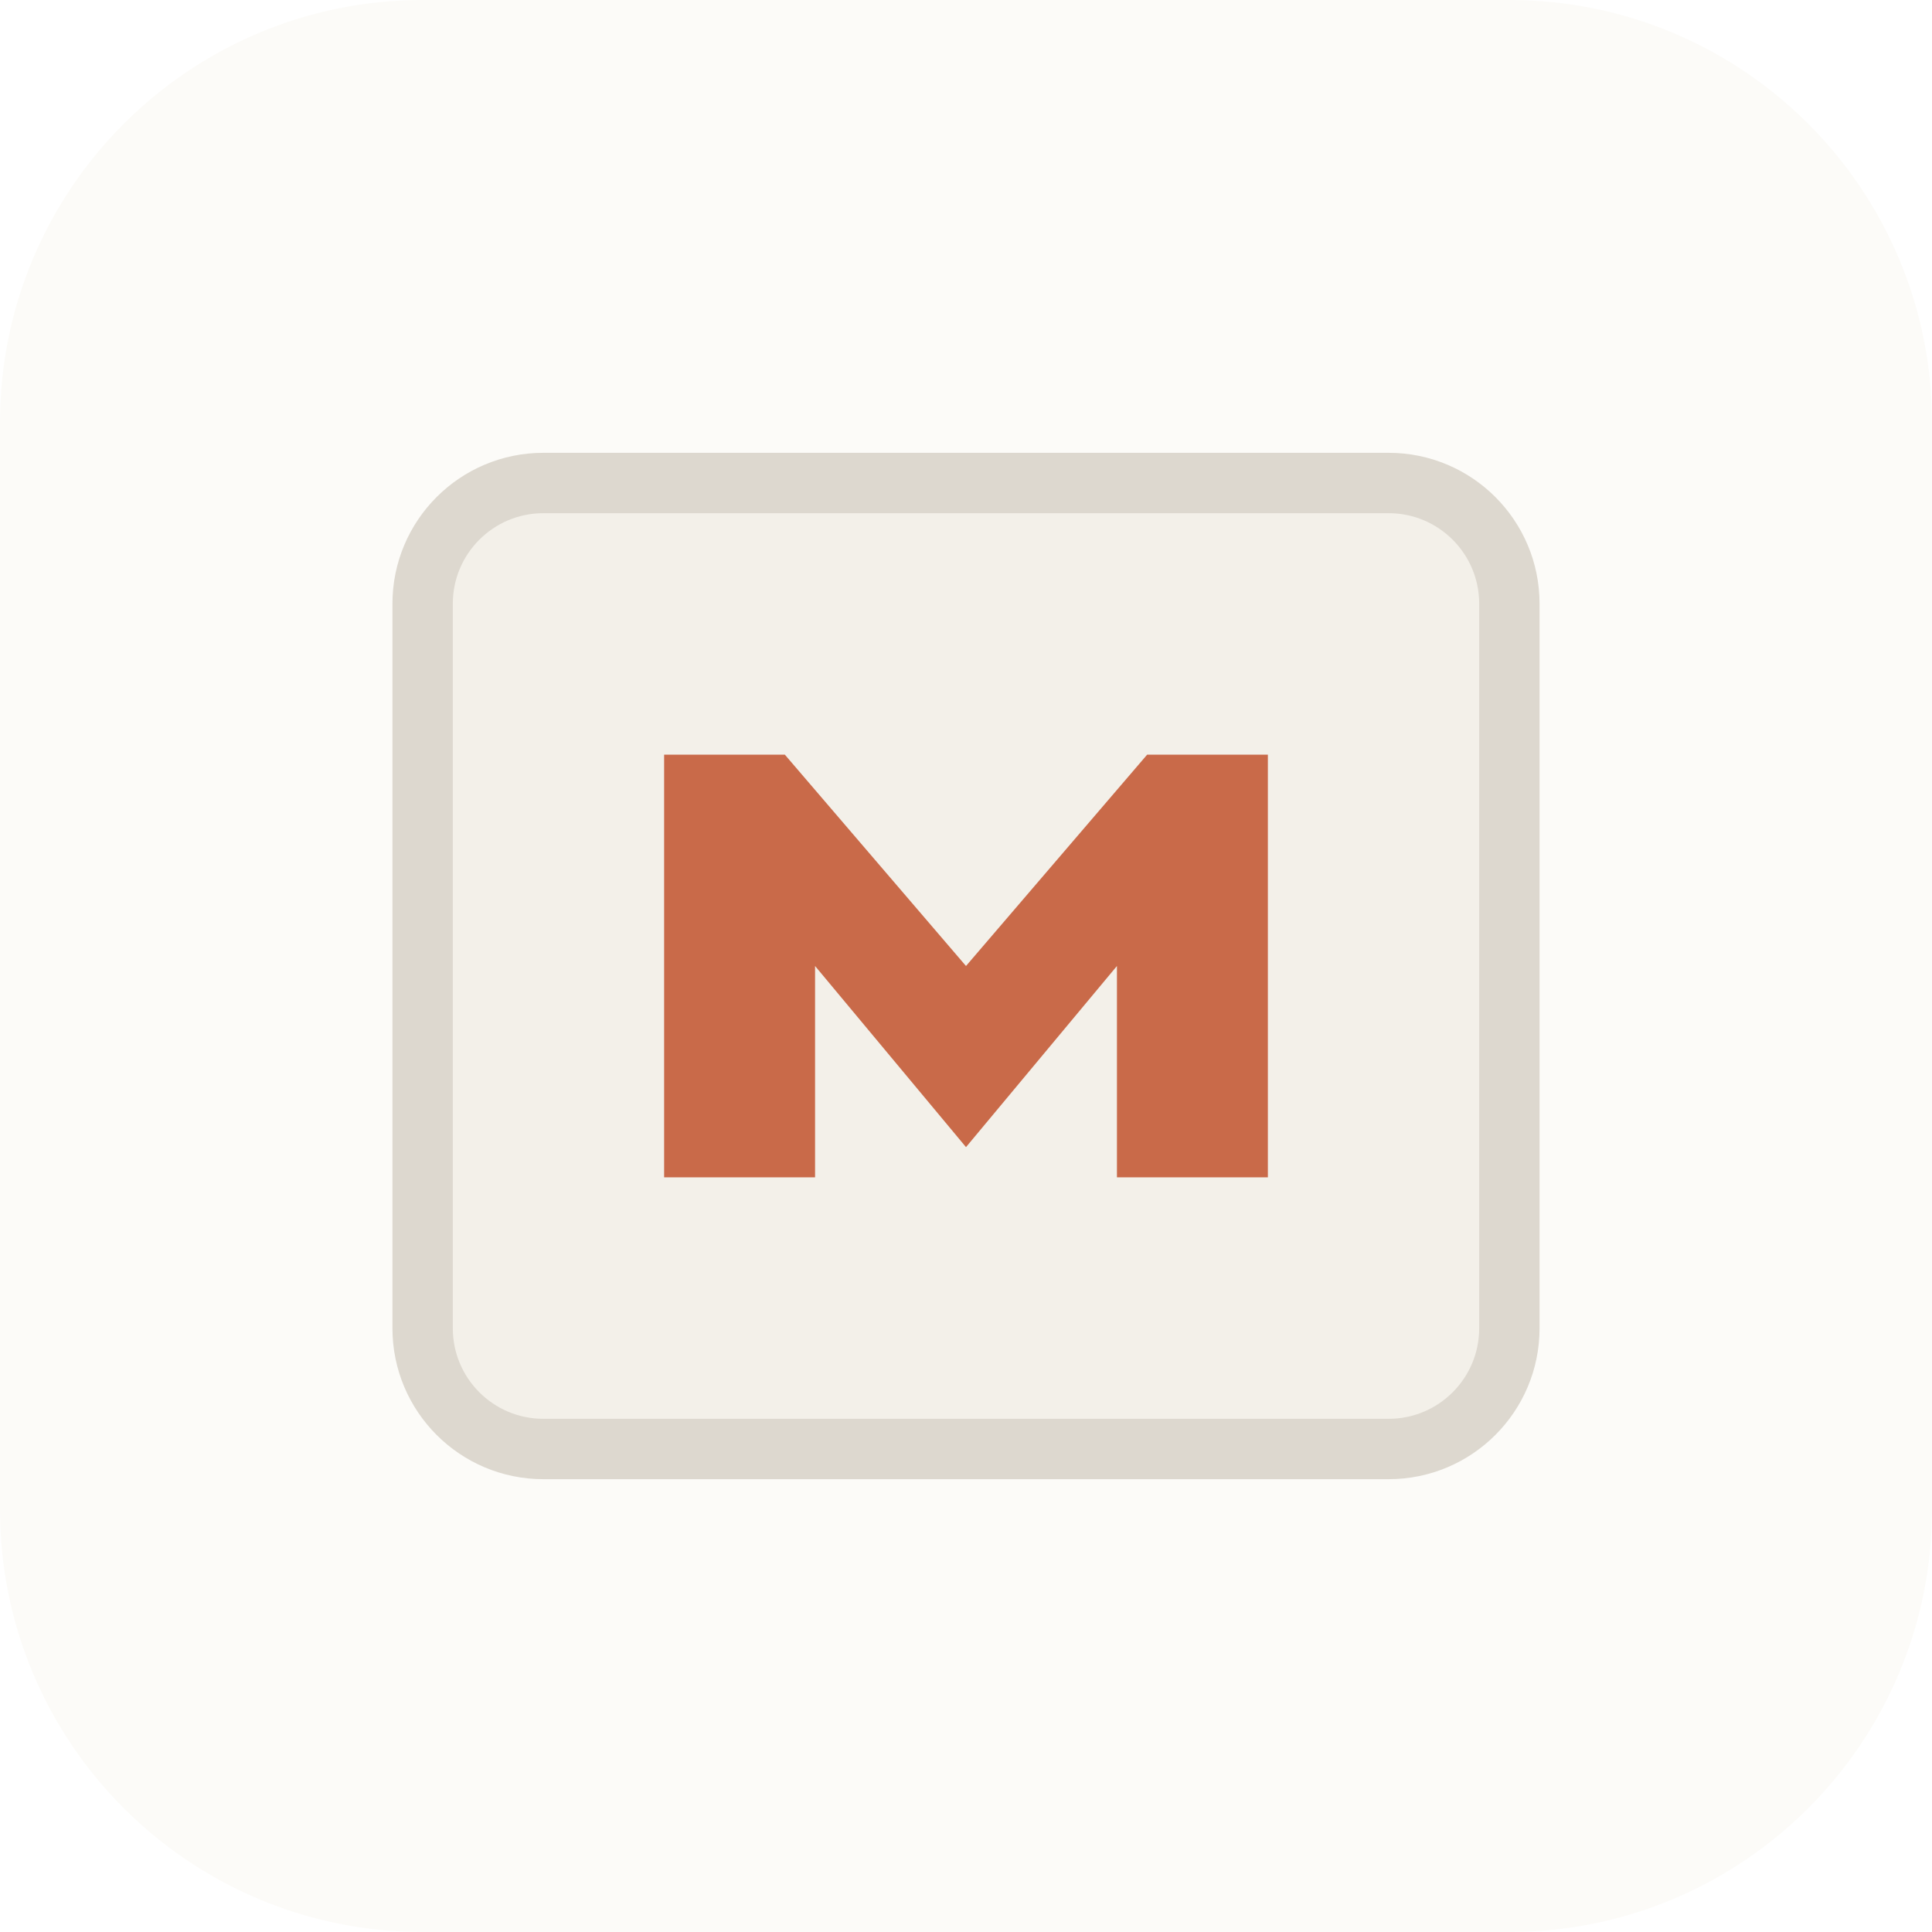
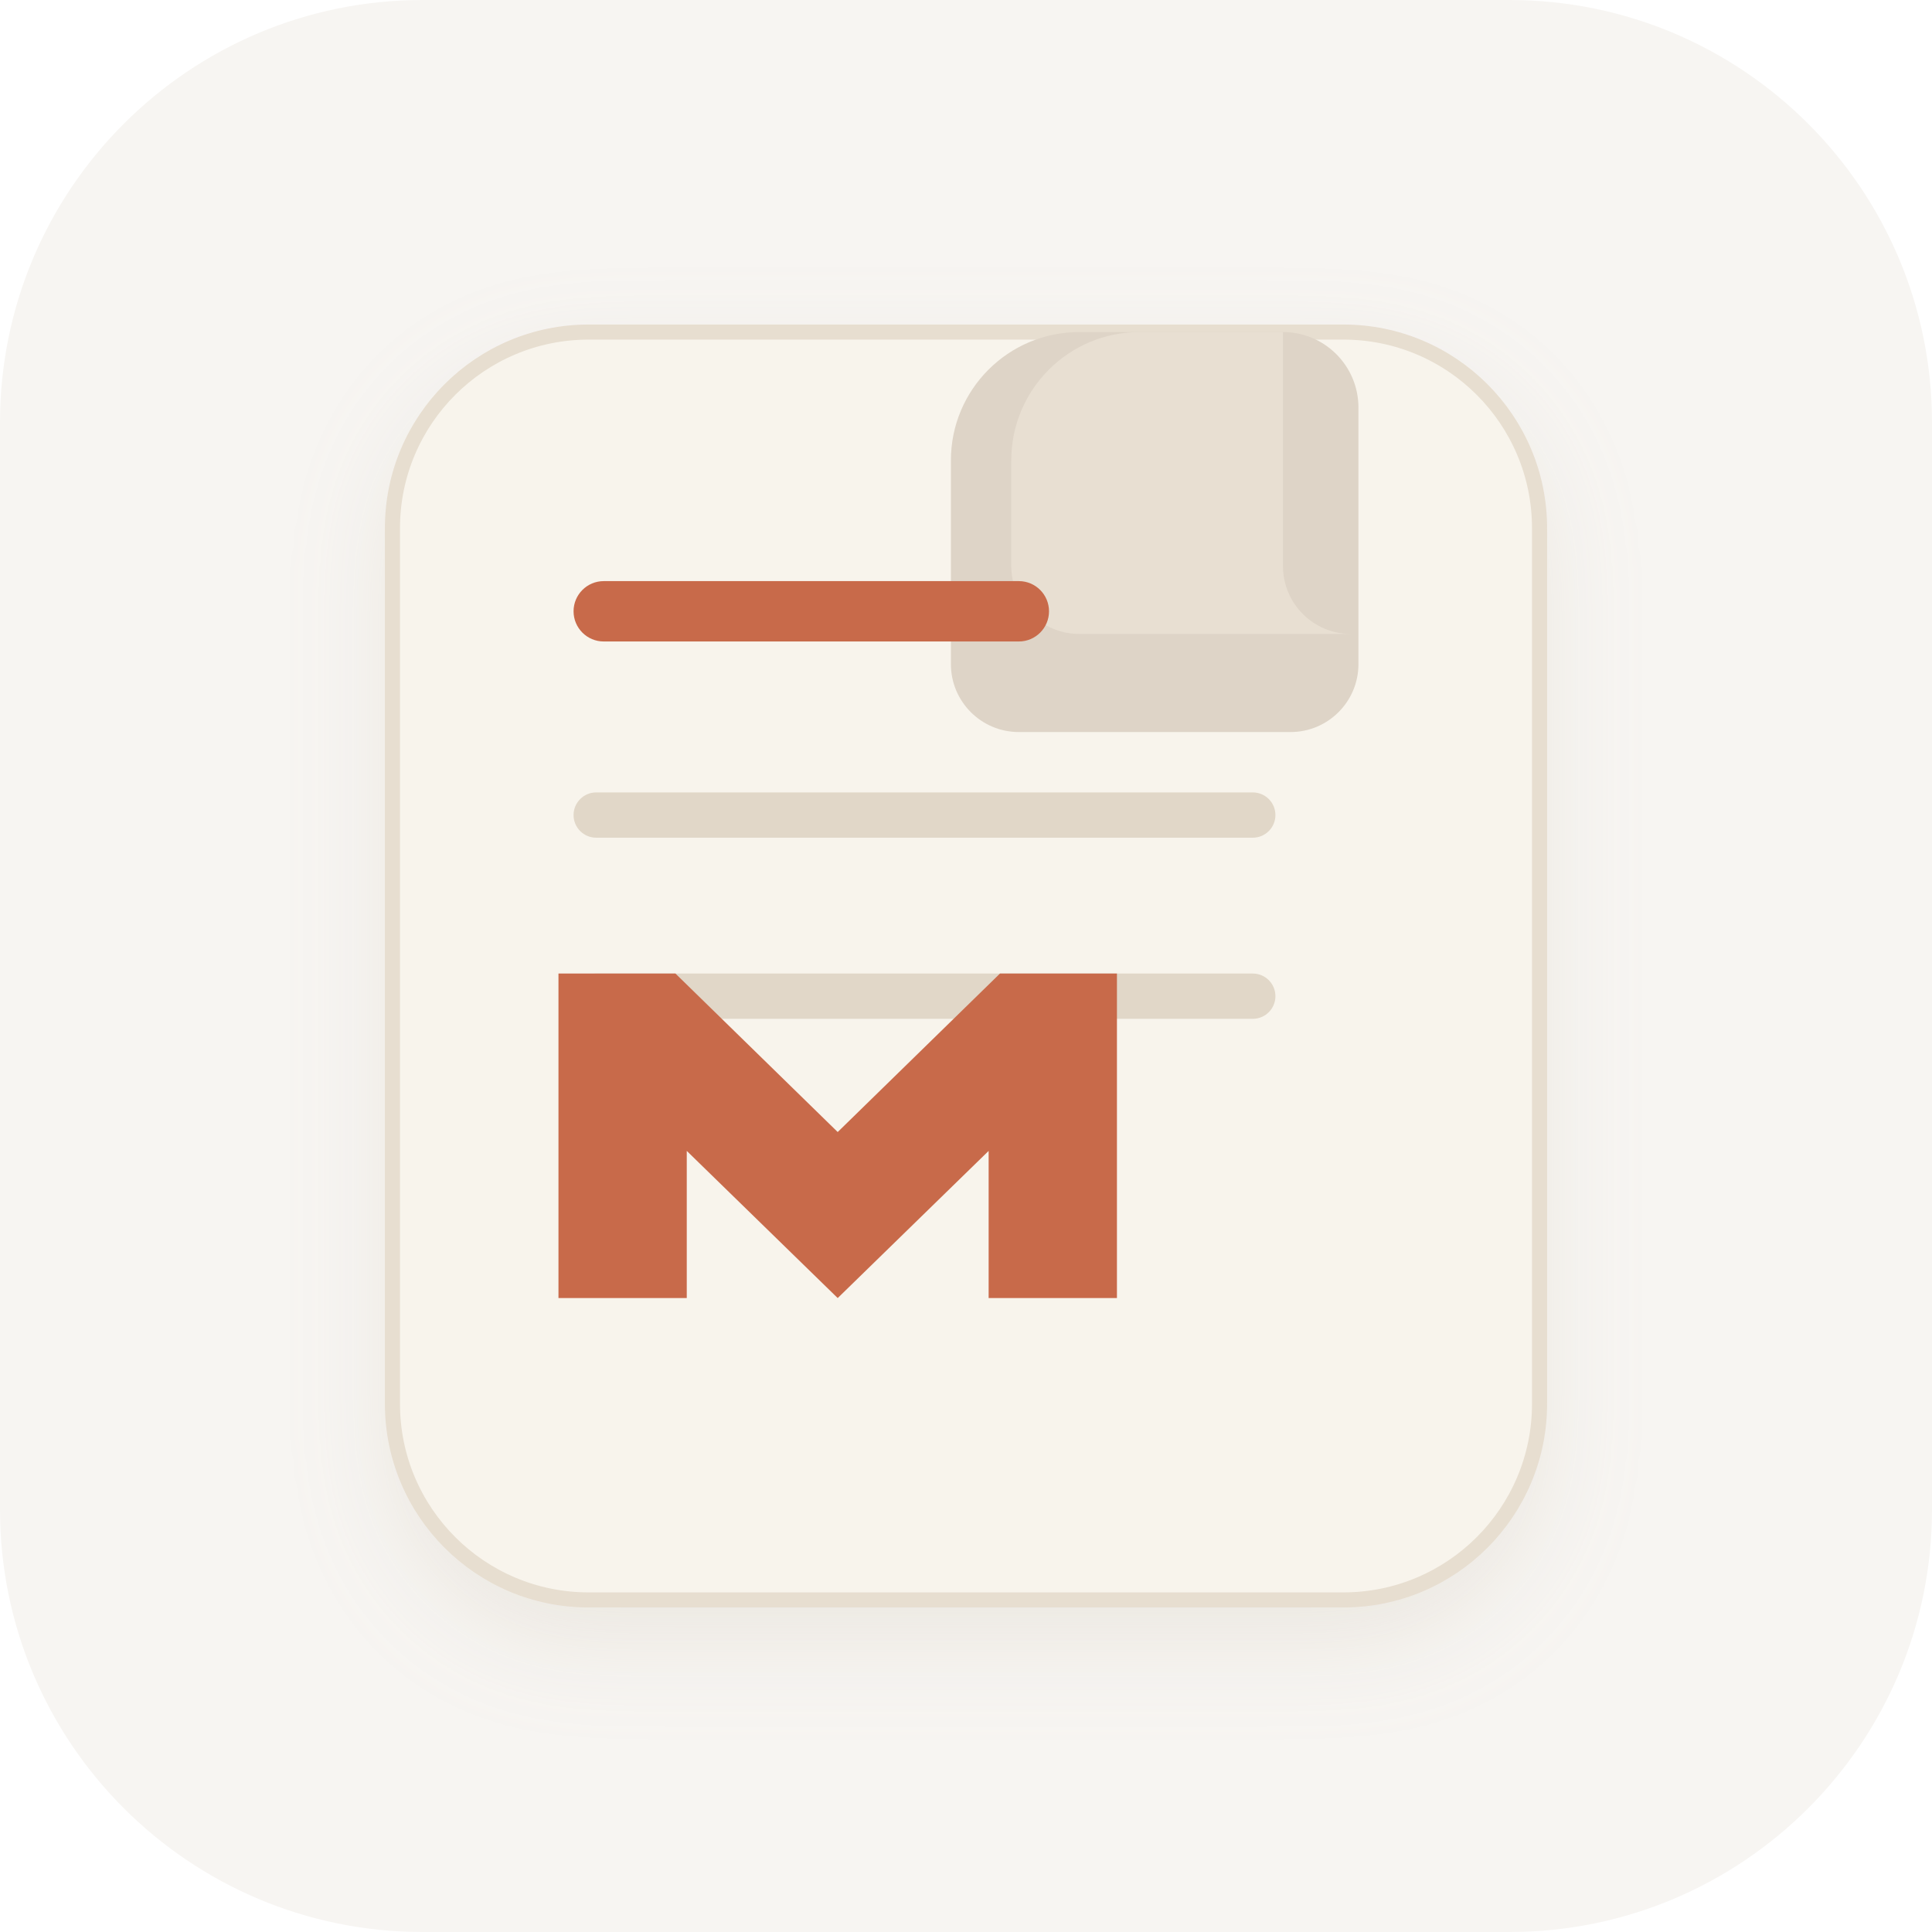
- <svg xmlns="http://www.w3.org/2000/svg" viewBox="0 0 64 64" role="img" aria-label="Markdown Viewer">
-   <rect width="64" height="64" rx="14" fill="#FCFBF8" />
-   <path d="M18 16h28a4 4 0 0 1 4 4v24a4 4 0 0 1-4 4H18a4 4 0 0 1-4-4V20a4 4 0 0 1 4-4Z" fill="#F3F0E9" stroke="#DDD8CF" stroke-width="2" />
-   <path d="M22 39V25h4l6 7 6-7h4v14h-5V32l-5 6-5-6v7h-5Z" fill="#C96A49" />
+ <svg xmlns="http://www.w3.org/2000/svg" viewBox="0 0 512 512" role="img" aria-label="Markdown Viewer">
+   <defs>
+     <filter id="shadow" x="-20%" y="-20%" width="140%" height="140%">
+       <feDropShadow dx="0" dy="10" stdDeviation="12" flood-color="#C9BBA9" flood-opacity=".22" />
+     </filter>
+   </defs>
+   <rect width="512" height="512" rx="112" fill="#F7F5F2" />
+   <rect x="104" y="88" width="304" height="336" rx="52" fill="#F8F4EC" stroke="#E7DED0" stroke-width="4" filter="url(#shadow)" />
+   <path d="M340 88h-54a34 34 0 0 0-34 34v54a18 18 0 0 0 18 18h72a18 18 0 0 0 18-18v-68a20 20 0 0 0-20-20Z" fill="#DED4C7" />
+   <path d="M340 88v62a18 18 0 0 0 18 18h-72a18 18 0 0 1-18-18V122a34 34 0 0 1 34-34Z" fill="#E8DFD2" />
+   <rect x="152" y="154" width="126" height="16" rx="8" fill="#C86A4A" />
+   <rect x="152" y="210" width="186" height="12" rx="6" fill="#E1D7C8" />
+   <rect x="152" y="258" width="186" height="12" rx="6" fill="#E1D7C8" />
+   <path d="M148 344V258h31l43 42 43-42h31v86h-34v-39l-40 39-40-39v39z" fill="#C86A4A" />
</svg>
